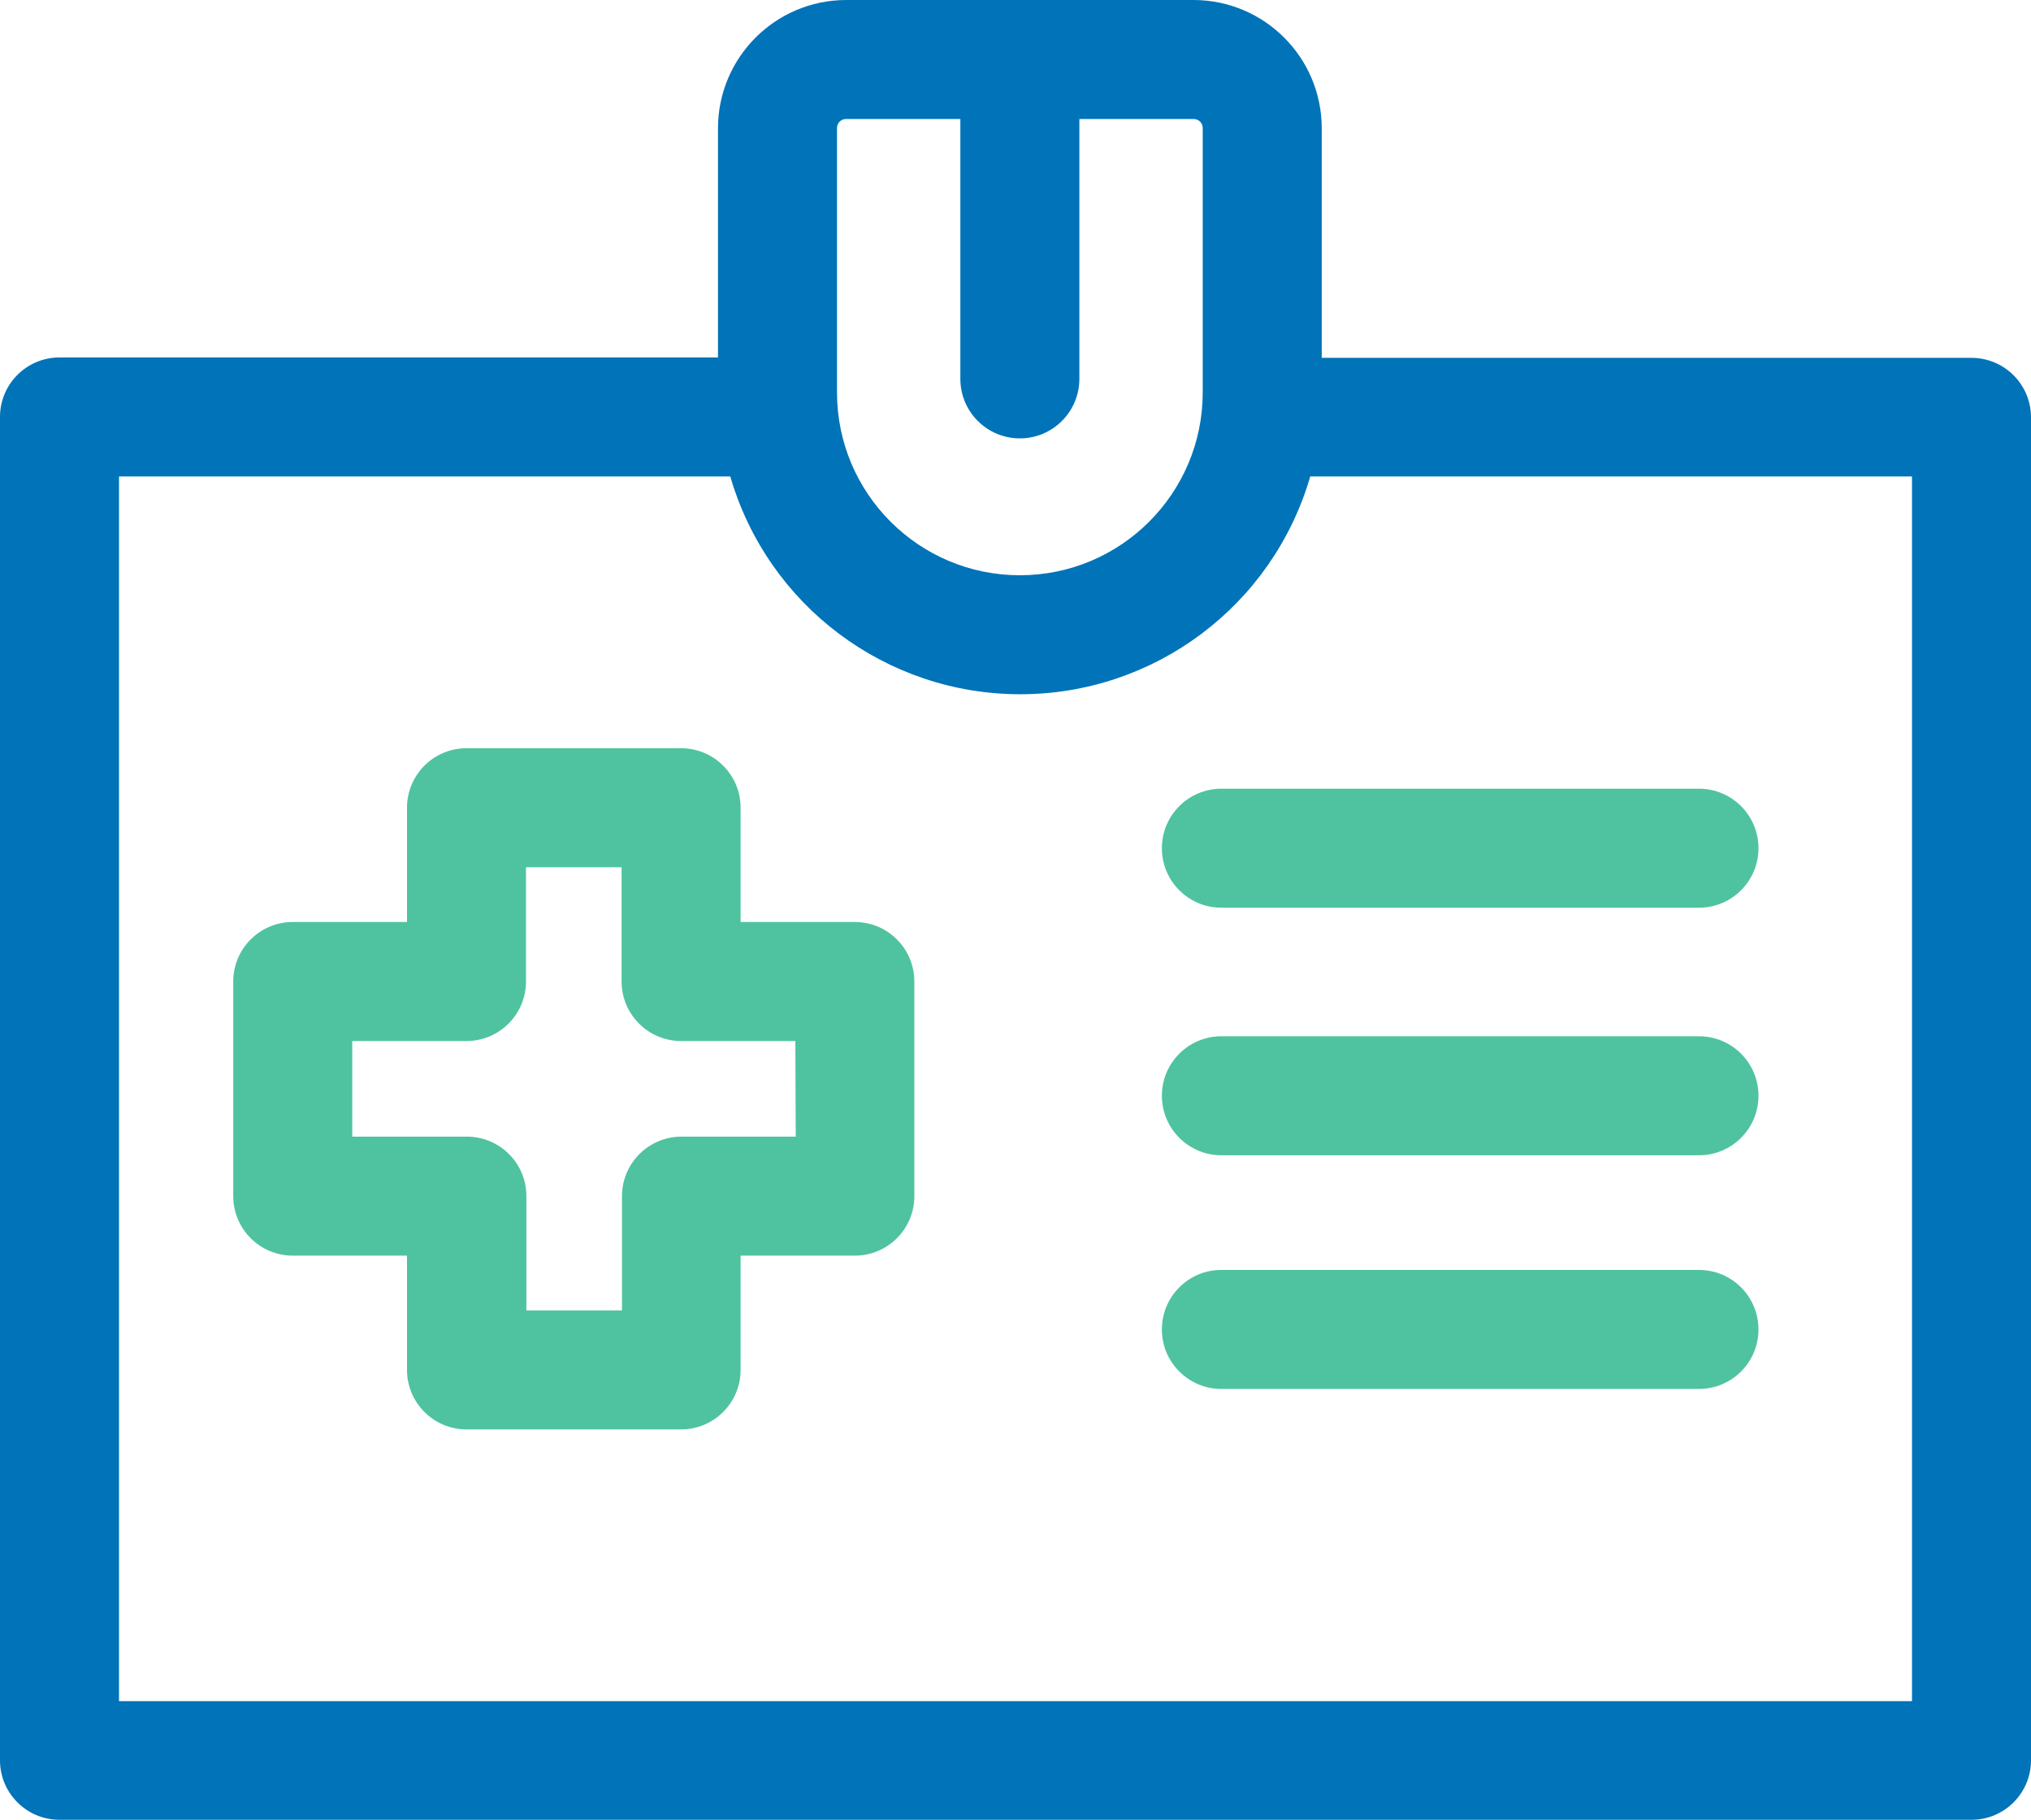
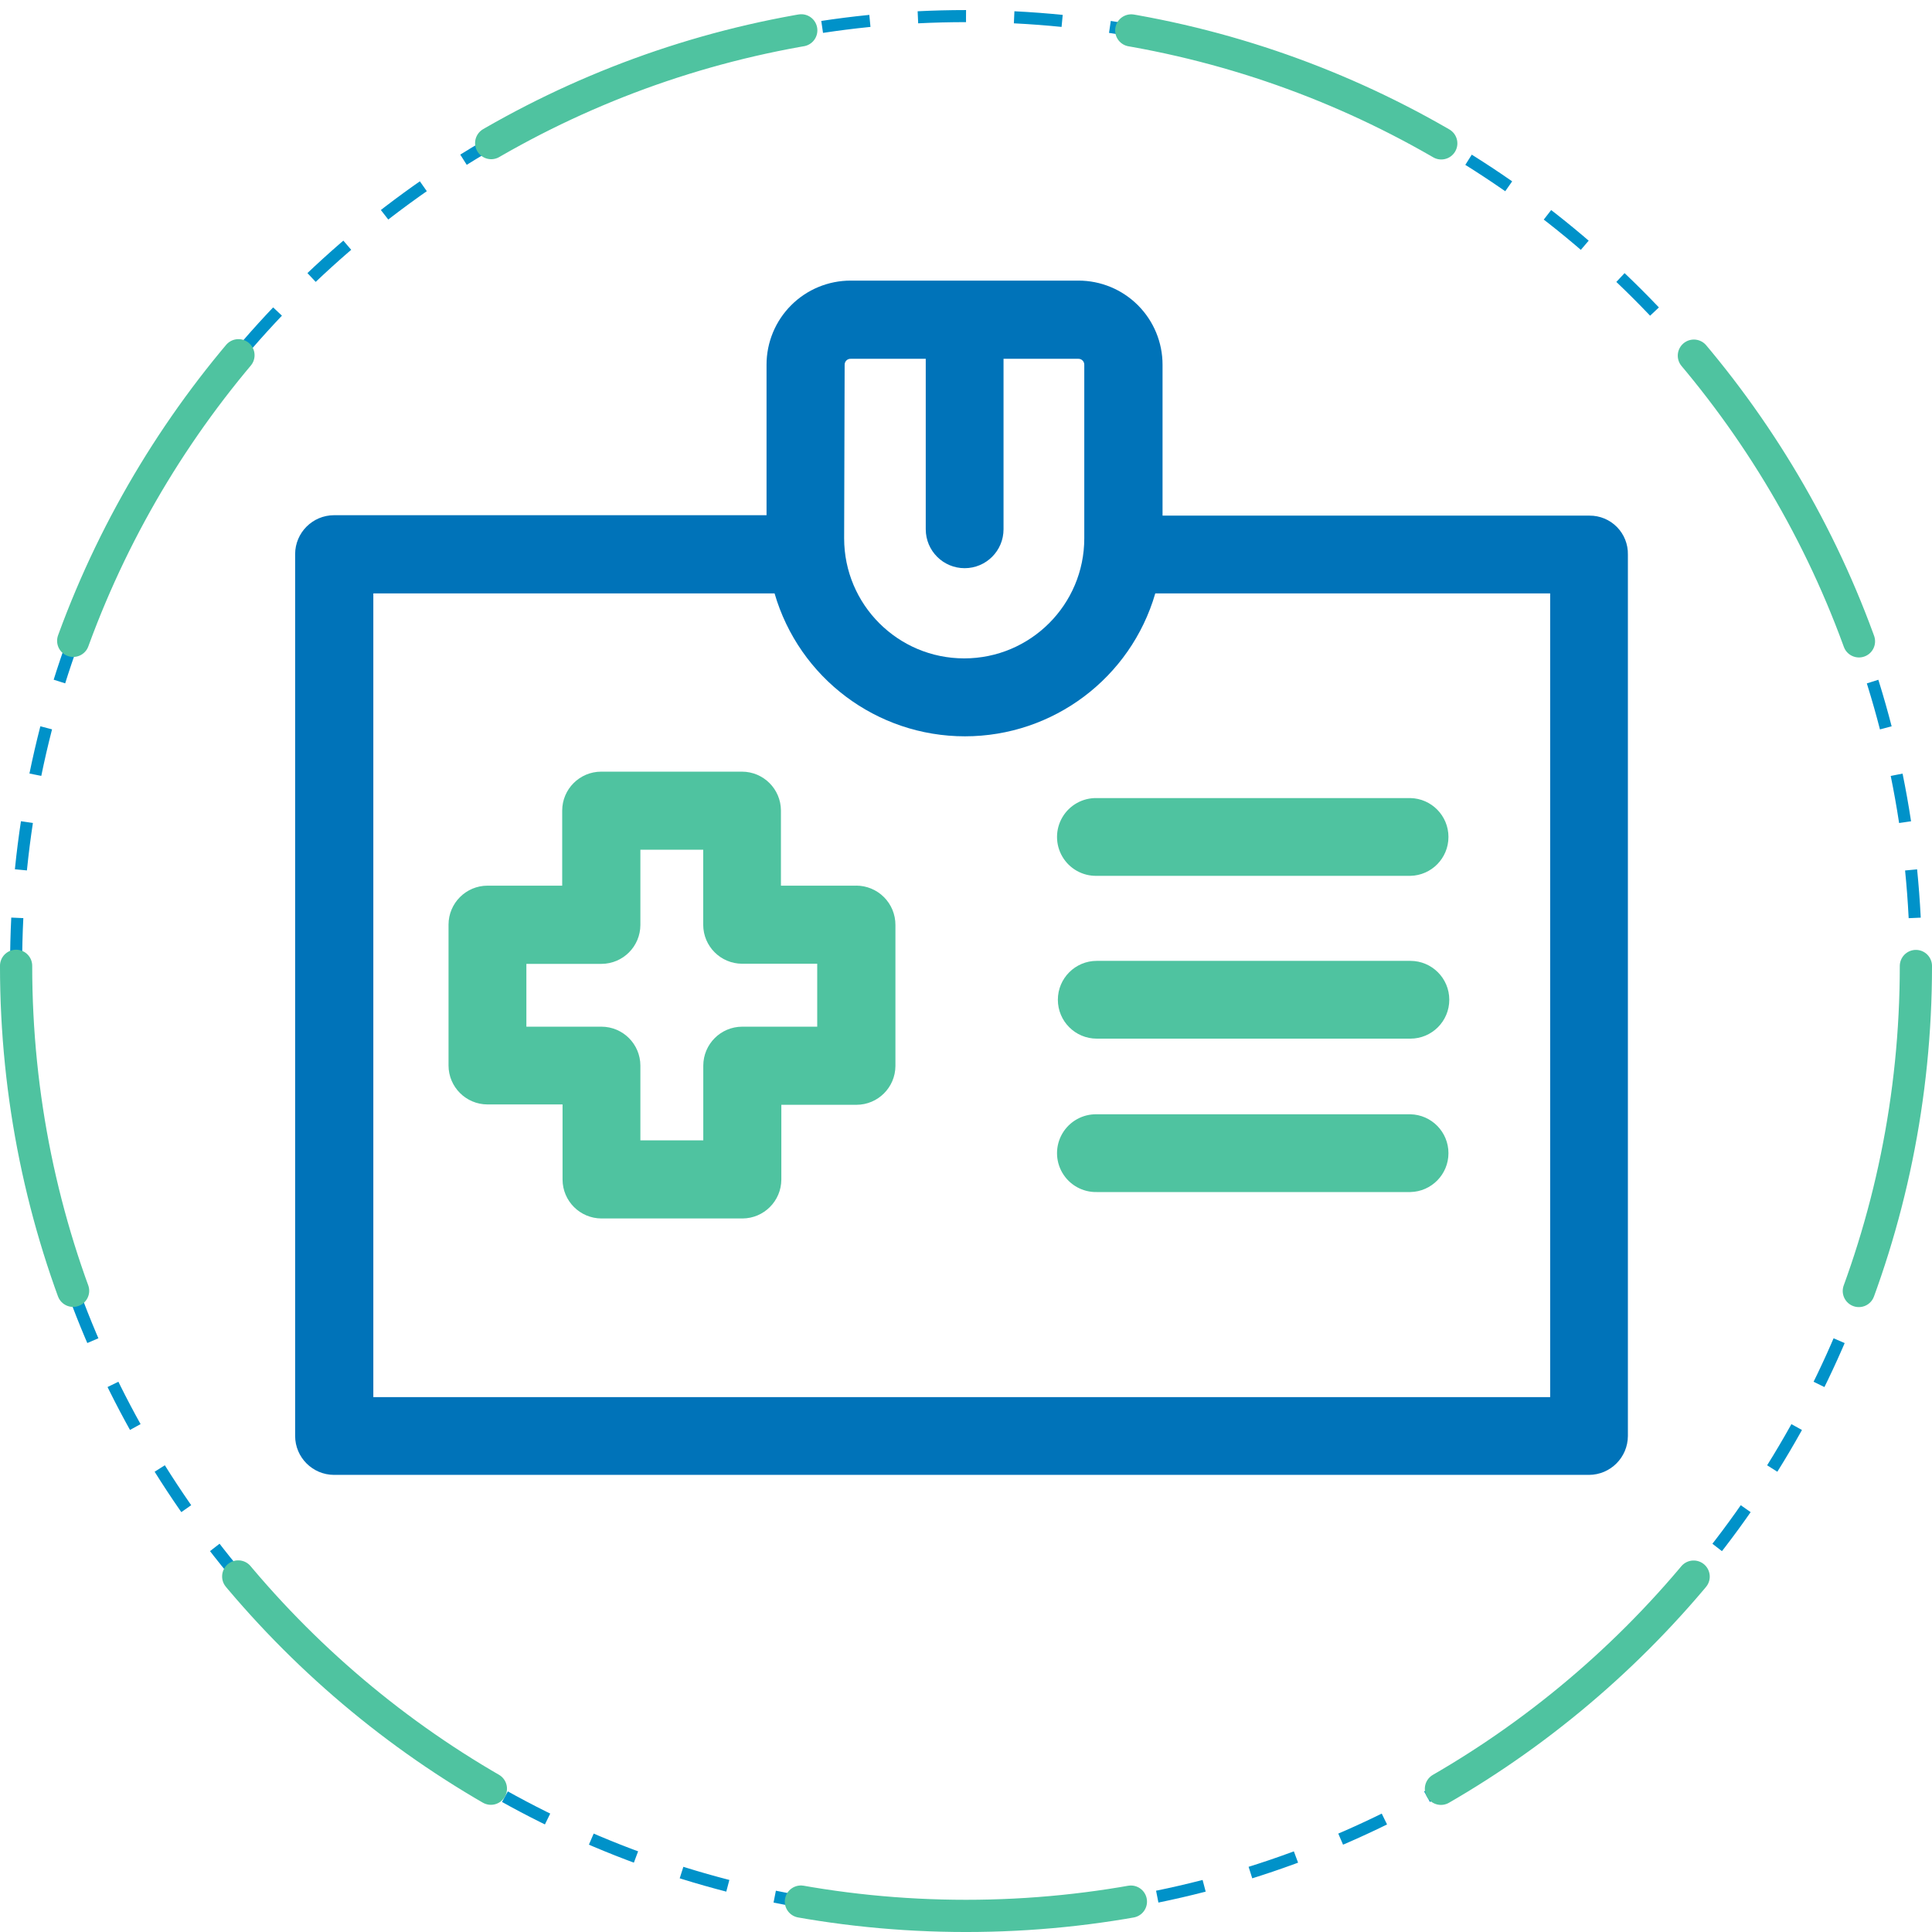
- <svg xmlns="http://www.w3.org/2000/svg" id="Layer_1" data-name="Layer 1" viewBox="0 0 512 458.7">
+ <svg xmlns="http://www.w3.org/2000/svg" id="Layer_1" data-name="Layer 1" viewBox="0 0 1080 1080">
  <defs>
-     <style>.cls-1{fill:#0073b9;}.cls-2{fill:#4fc3a0;}</style>
+     <style>.cls-1{fill:#0073b9;}.cls-2{fill:#4fc3a0;}.cls-3,.cls-4{fill:none;stroke-miterlimit:10;}.cls-3{stroke:#0092c9;stroke-width:6.75px;stroke-dasharray:26.91 26.91;}.cls-4{stroke:#4fc3a0;stroke-linecap:round;stroke-width:18.01px;stroke-dasharray:185.39 185.39;}</style>
  </defs>
-   <path class="cls-1" d="M497,116.8H333.2V58.9a32.35,32.35,0,0,0-32.3-32.3H213.3A32.35,32.35,0,0,0,181,58.9v57.8H15a15,15,0,0,0-15,15V470.3a15,15,0,0,0,15,15H497a15,15,0,0,0,15-15V131.8a15,15,0,0,0-15-15ZM211,58.9a2.26,2.26,0,0,1,2.3-2.3h28.8v65.5a15,15,0,1,0,30,0V56.6h28.8a2.26,2.26,0,0,1,2.3,2.3v66.6a46.1,46.1,0,1,1-92.2,0ZM482,455.4H30V146.7H184.1a76.12,76.12,0,0,0,146.2,0H482Z" transform="translate(0 -26.6)" />
-   <path class="cls-2" d="M307.9,225.4a15,15,0,0,0,0,30H428.3a15,15,0,0,0,0-30Z" transform="translate(0 -26.6)" />
-   <path class="cls-2" d="M428.3,287.8H307.9a15,15,0,0,0,0,30H428.3a15,15,0,0,0,0-30Z" transform="translate(0 -26.6)" />
-   <path class="cls-2" d="M428.3,346.7H307.9a15,15,0,0,0,0,30H428.3a15,15,0,0,0,0-30Z" transform="translate(0 -26.6)" />
-   <path class="cls-2" d="M215.5,259H186.7V230.2a15,15,0,0,0-15-15H117.6a15,15,0,0,0-15,15V259H73.8a15,15,0,0,0-15,15v54.1a15,15,0,0,0,15,15h28.8v28.8a15,15,0,0,0,15,15h54.1a15,15,0,0,0,15-15V343.1h28.8a15,15,0,0,0,15-15V274a15,15,0,0,0-15-15Zm-14.9,54.1H171.8a15,15,0,0,0-15,15v28.8H132.7V328.1a15,15,0,0,0-15-15H88.8V289h28.8a15,15,0,0,0,15-15V245.2h24.1V274a15,15,0,0,0,15,15h28.8l.1,24.1Z" transform="translate(0 -26.6)" />
+   <path class="cls-1" d="M889,288.24H650.32V203.92a47,47,0,0,0-47.05-47.06H476a47,47,0,0,0-47.05,47.06V288H187.17a21.81,21.81,0,0,0-21.74,21.73h0v493a21.82,21.82,0,0,0,21.74,21.74H888.71a21.83,21.83,0,0,0,21.74-21.74V310A21.31,21.31,0,0,0,889,288.24ZM472.61,203.92a3.27,3.27,0,0,1,3.34-3.35h42v95.31a21.74,21.74,0,0,0,43.48,0V200.57h41.8a3.27,3.27,0,0,1,3.34,3.35h0v97a67.12,67.12,0,0,1-134.24,0h0ZM867,781H209.14V331.71h224.3a110.81,110.81,0,0,0,212.82,0H867Z" transform="translate(-0.45 0)" />
+   <path class="cls-2" d="M613.54,446.13a21.74,21.74,0,1,0,0,43.47H788.87a21.74,21.74,0,0,0,0-43.47Z" transform="translate(-0.45 0)" />
+   <path class="cls-2" d="M788.87,537.13H613.54a21.74,21.74,0,0,0,0,43.48H788.87a21.74,21.74,0,0,0,0-43.48Z" transform="translate(-0.45 0)" />
+   <path class="cls-2" d="M788.87,622.89H613.54a21.74,21.74,0,1,0,0,43.47H788.87a21.74,21.74,0,0,0,0-43.47Z" transform="translate(-0.45 0)" />
+   <path class="cls-2" d="M479.06,495.09H437v-42a21.81,21.81,0,0,0-21.74-21.73H336.46a21.81,21.81,0,0,0-21.74,21.73h0v42h-41.8a21.83,21.83,0,0,0-21.74,21.74v78.83a21.82,21.82,0,0,0,21.74,21.73h42v42a21.81,21.81,0,0,0,21.74,21.74h78.82a21.82,21.82,0,0,0,21.74-21.74v-41.8h42A21.81,21.81,0,0,0,501,595.89V517.07a21.92,21.92,0,0,0-22-22Zm-21.74,78.83h-42a21.81,21.81,0,0,0-21.73,21.74v41.8H358.43v-41.8a21.81,21.81,0,0,0-21.73-21.74h-42V538.81h42a21.82,21.82,0,0,0,21.73-21.74V475h35.12v42a21.82,21.82,0,0,0,21.73,21.74h42v35.11Z" transform="translate(-0.45 0)" />
+   <circle class="cls-3" cx="540" cy="540" r="531" />
+   <circle class="cls-4" cx="540" cy="540" r="531" />
</svg>
